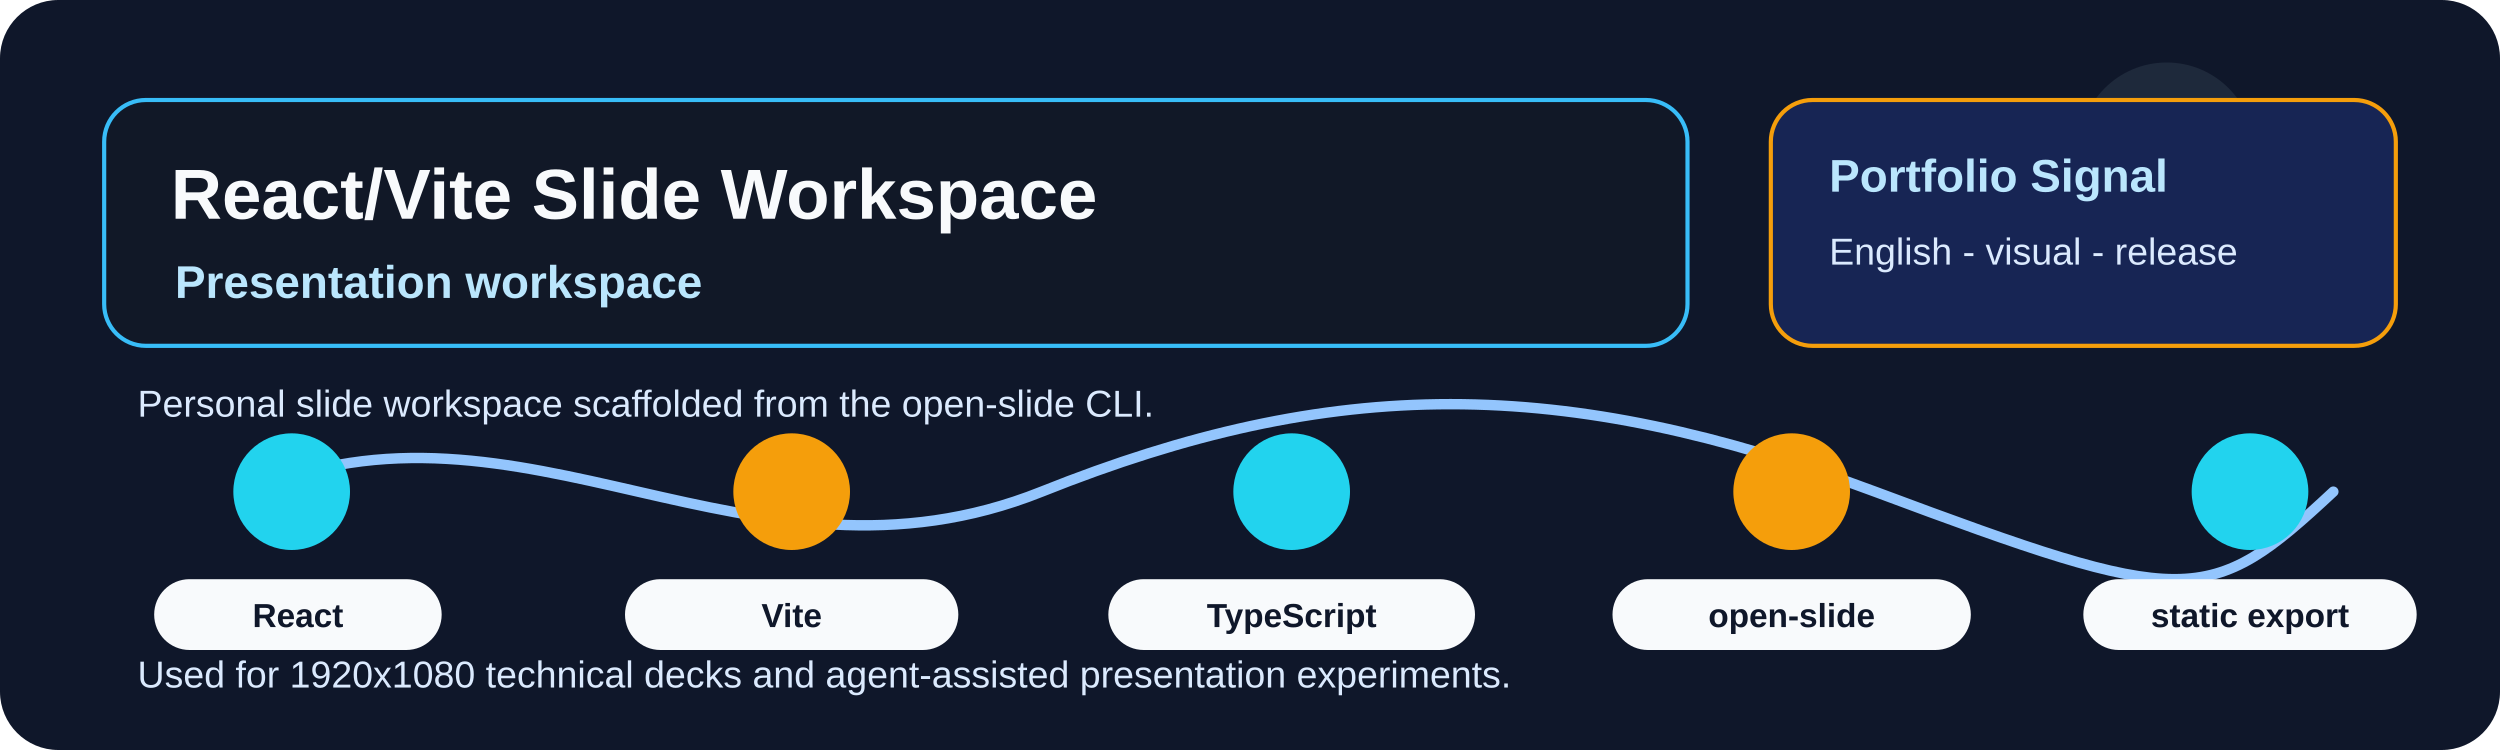
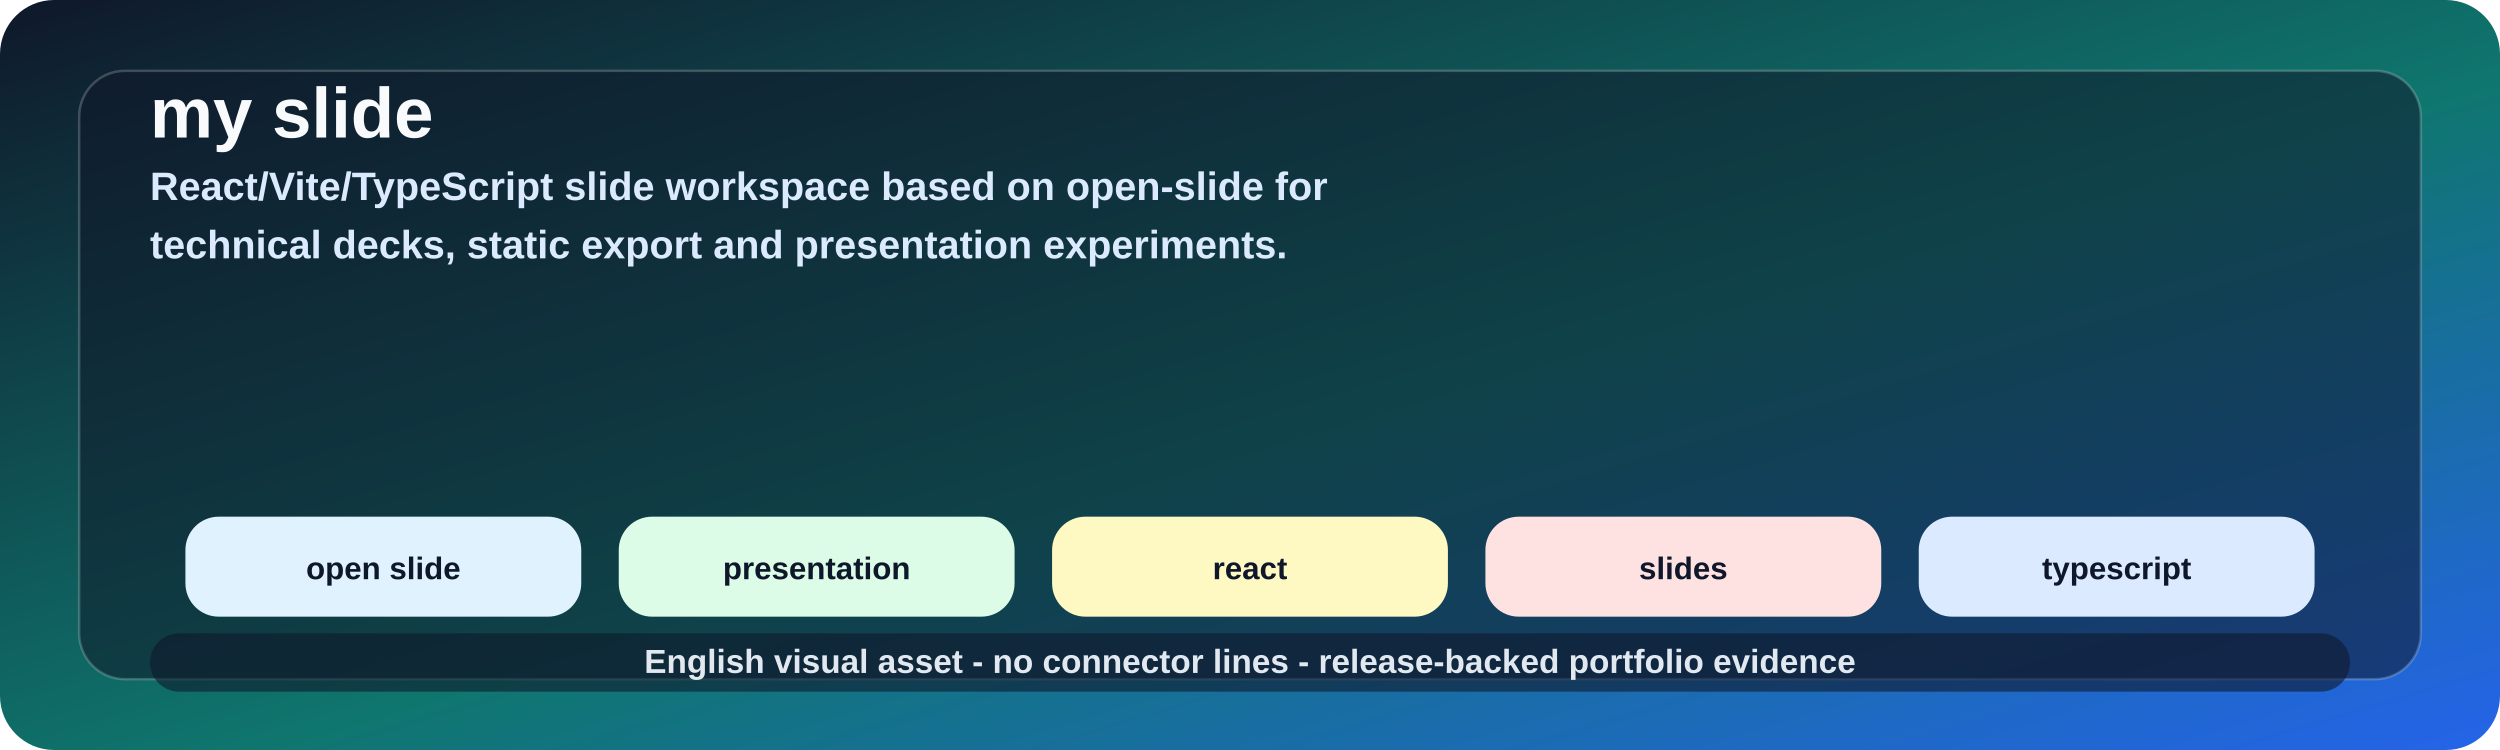
<svg xmlns="http://www.w3.org/2000/svg" width="1200" height="360" viewBox="0 0 1200 360" role="img" aria-labelledby="title desc">
-   <style>
-     .bg { fill: #0f172a; }
-     .panel { fill: #111827; stroke: #38bdf8; stroke-width: 2; }
-     .panel2 { fill: #172554; stroke: #f59e0b; stroke-width: 2; }
-     .title { font: 800 34px Segoe UI, Arial, sans-serif; fill: #f8fafc; }
-     .subtitle { font: 600 22px Segoe UI, Arial, sans-serif; fill: #bae6fd; }
-     .body { font: 500 18px Segoe UI, Arial, sans-serif; fill: #dbeafe; }
-     .small { font: 700 16px Segoe UI, Arial, sans-serif; fill: #0f172a; }
-     .chip { fill: #f8fafc; }
-     .node { fill: #22d3ee; }
-     .node2 { fill: #f59e0b; }
-     .wire { stroke: #93c5fd; stroke-width: 5; stroke-linecap: round; }
-     .pulse { animation: pulse 2.4s ease-in-out infinite; transform-origin: center; }
-     @keyframes pulse { 0%, 100% { opacity: .55; transform: scale(.96); } 50% { opacity: 1; transform: scale(1.04); } }
-   </style>
-   <rect class="bg" width="1200" height="360" rx="28" />
-   <circle cx="1040" cy="72" r="42" fill="#1e293b" />
-   <circle class="pulse" cx="1040" cy="72" r="24" fill="#38bdf8" opacity=".85" />
-   <rect x="50" y="48" width="760" height="118" rx="20" class="panel" />
-   <text x="82" y="105" class="title">React/Vite Slide Workspace</text>
-   <text x="84" y="143" class="subtitle">Presentation workspace</text>
-   <rect x="850" y="48" width="300" height="118" rx="20" class="panel2" />
-   <text x="878" y="92" class="subtitle">Portfolio Signal</text>
-   <text x="878" y="127" class="body">English - visual - release</text>
-   <path d="M120 236 C 250 180, 360 292, 500 236 S 750 180, 900 236 S 1060 292, 1120 236" class="wire" fill="none" />
+   <defs>
+     <linearGradient id="bg" x1="0" y1="0" x2="1" y2="1">
+       <stop offset="0%" stop-color="#0f172a" />
+       <stop offset="55%" stop-color="#0f766e" />
+       <stop offset="100%" stop-color="#2563eb" />
+     </linearGradient>
+     <style>
+       .title { font: 800 34px Segoe UI, Arial, sans-serif; fill: #f8fafc; letter-spacing: 0; }
+       .subtitle { font: 650 19px Segoe UI, Arial, sans-serif; fill: #dbeafe; letter-spacing: 0; }
+       .chipText { font: 800 15px Segoe UI, Arial, sans-serif; fill: #0f172a; letter-spacing: 0; }
+       .caption { font: 700 16px Segoe UI, Arial, sans-serif; fill: #e2e8f0; letter-spacing: 0; }
+       .panel { fill: rgba(15,23,42,.54); stroke: rgba(255,255,255,.20); stroke-width: 1.2; }
+       .pulse { animation: pulse 3.4s ease-in-out infinite; transform-origin: center; }
+       .soft { animation: soft 4.8s ease-in-out infinite; transform-origin: center; }
+       @keyframes pulse { 0%, 100% { opacity: .78; transform: scale(.99); } 50% { opacity: 1; transform: scale(1.02); } }
+       @keyframes soft { 0%, 100% { opacity: .68; } 50% { opacity: 1; } }
+     </style>
+   </defs>
+   <rect width="1200" height="360" rx="26" fill="url(#bg)" />
+   <rect x="38" y="34" width="1124" height="292" rx="22" class="panel" />
+   <text x="72" y="66" class="title">my slide</text>
+   <text x="72" y="96" class="subtitle">React/Vite/TypeScript slide workspace based on open-slide for</text>
+   <text x="72" y="124" class="subtitle">technical decks, static export and presentation experiments.</text>
  <g>
-     <circle class="node pulse" cx="140" cy="236" r="28" />
-     <circle class="node2 pulse" cx="380" cy="236" r="28" />
-     <circle class="node pulse" cx="620" cy="236" r="28" />
-     <circle class="node2 pulse" cx="860" cy="236" r="28" />
-     <circle class="node pulse" cx="1080" cy="236" r="28" />
+     <g class="pulse">
+       <rect x="89" y="248" width="190" height="48" rx="16" fill="#e0f2fe" />
+       <text x="184.0" y="278" text-anchor="middle" class="chipText">open slide</text>
+     </g>
+     <g class="pulse">
+       <rect x="297" y="248" width="190" height="48" rx="16" fill="#dcfce7" />
+       <text x="392.0" y="278" text-anchor="middle" class="chipText">presentation</text>
+     </g>
+     <g class="pulse">
+       <rect x="505" y="248" width="190" height="48" rx="16" fill="#fef9c3" />
+       <text x="600.0" y="278" text-anchor="middle" class="chipText">react</text>
+     </g>
+     <g class="pulse">
+       <rect x="713" y="248" width="190" height="48" rx="16" fill="#fee2e2" />
+       <text x="808.0" y="278" text-anchor="middle" class="chipText">slides</text>
+     </g>
+     <g class="pulse">
+       <rect x="921" y="248" width="190" height="48" rx="16" fill="#dbeafe" />
+       <text x="1016.0" y="278" text-anchor="middle" class="chipText">typescript</text>
+     </g>
  </g>
-   <g>
-     <rect x="74" y="278" width="138" height="34" rx="17" class="chip" />
-     <text x="143" y="301" text-anchor="middle" class="small">React</text>
-     <rect x="300" y="278" width="160" height="34" rx="17" class="chip" />
-     <text x="380" y="301" text-anchor="middle" class="small">Vite</text>
-     <rect x="532" y="278" width="176" height="34" rx="17" class="chip" />
-     <text x="620" y="301" text-anchor="middle" class="small">TypeScript</text>
-     <rect x="774" y="278" width="172" height="34" rx="17" class="chip" />
-     <text x="860" y="301" text-anchor="middle" class="small">open-slide</text>
-     <rect x="1000" y="278" width="160" height="34" rx="17" class="chip" />
-     <text x="1080" y="301" text-anchor="middle" class="small">static export</text>
-   </g>
-   <text x="66" y="200" class="body">Personal slide workspace scaffolded from the open-slide CLI.</text>
-   <text x="66" y="330" class="body">Used for 1920x1080 technical decks and agent-assisted presentation experiments.</text>
+   <rect x="72" y="304" width="1056" height="28" rx="14" fill="rgba(15,23,42,.58)" />
+   <text x="600.0" y="323" text-anchor="middle" class="caption">English visual asset - no connector lines - release-backed portfolio evidence</text>
</svg>
